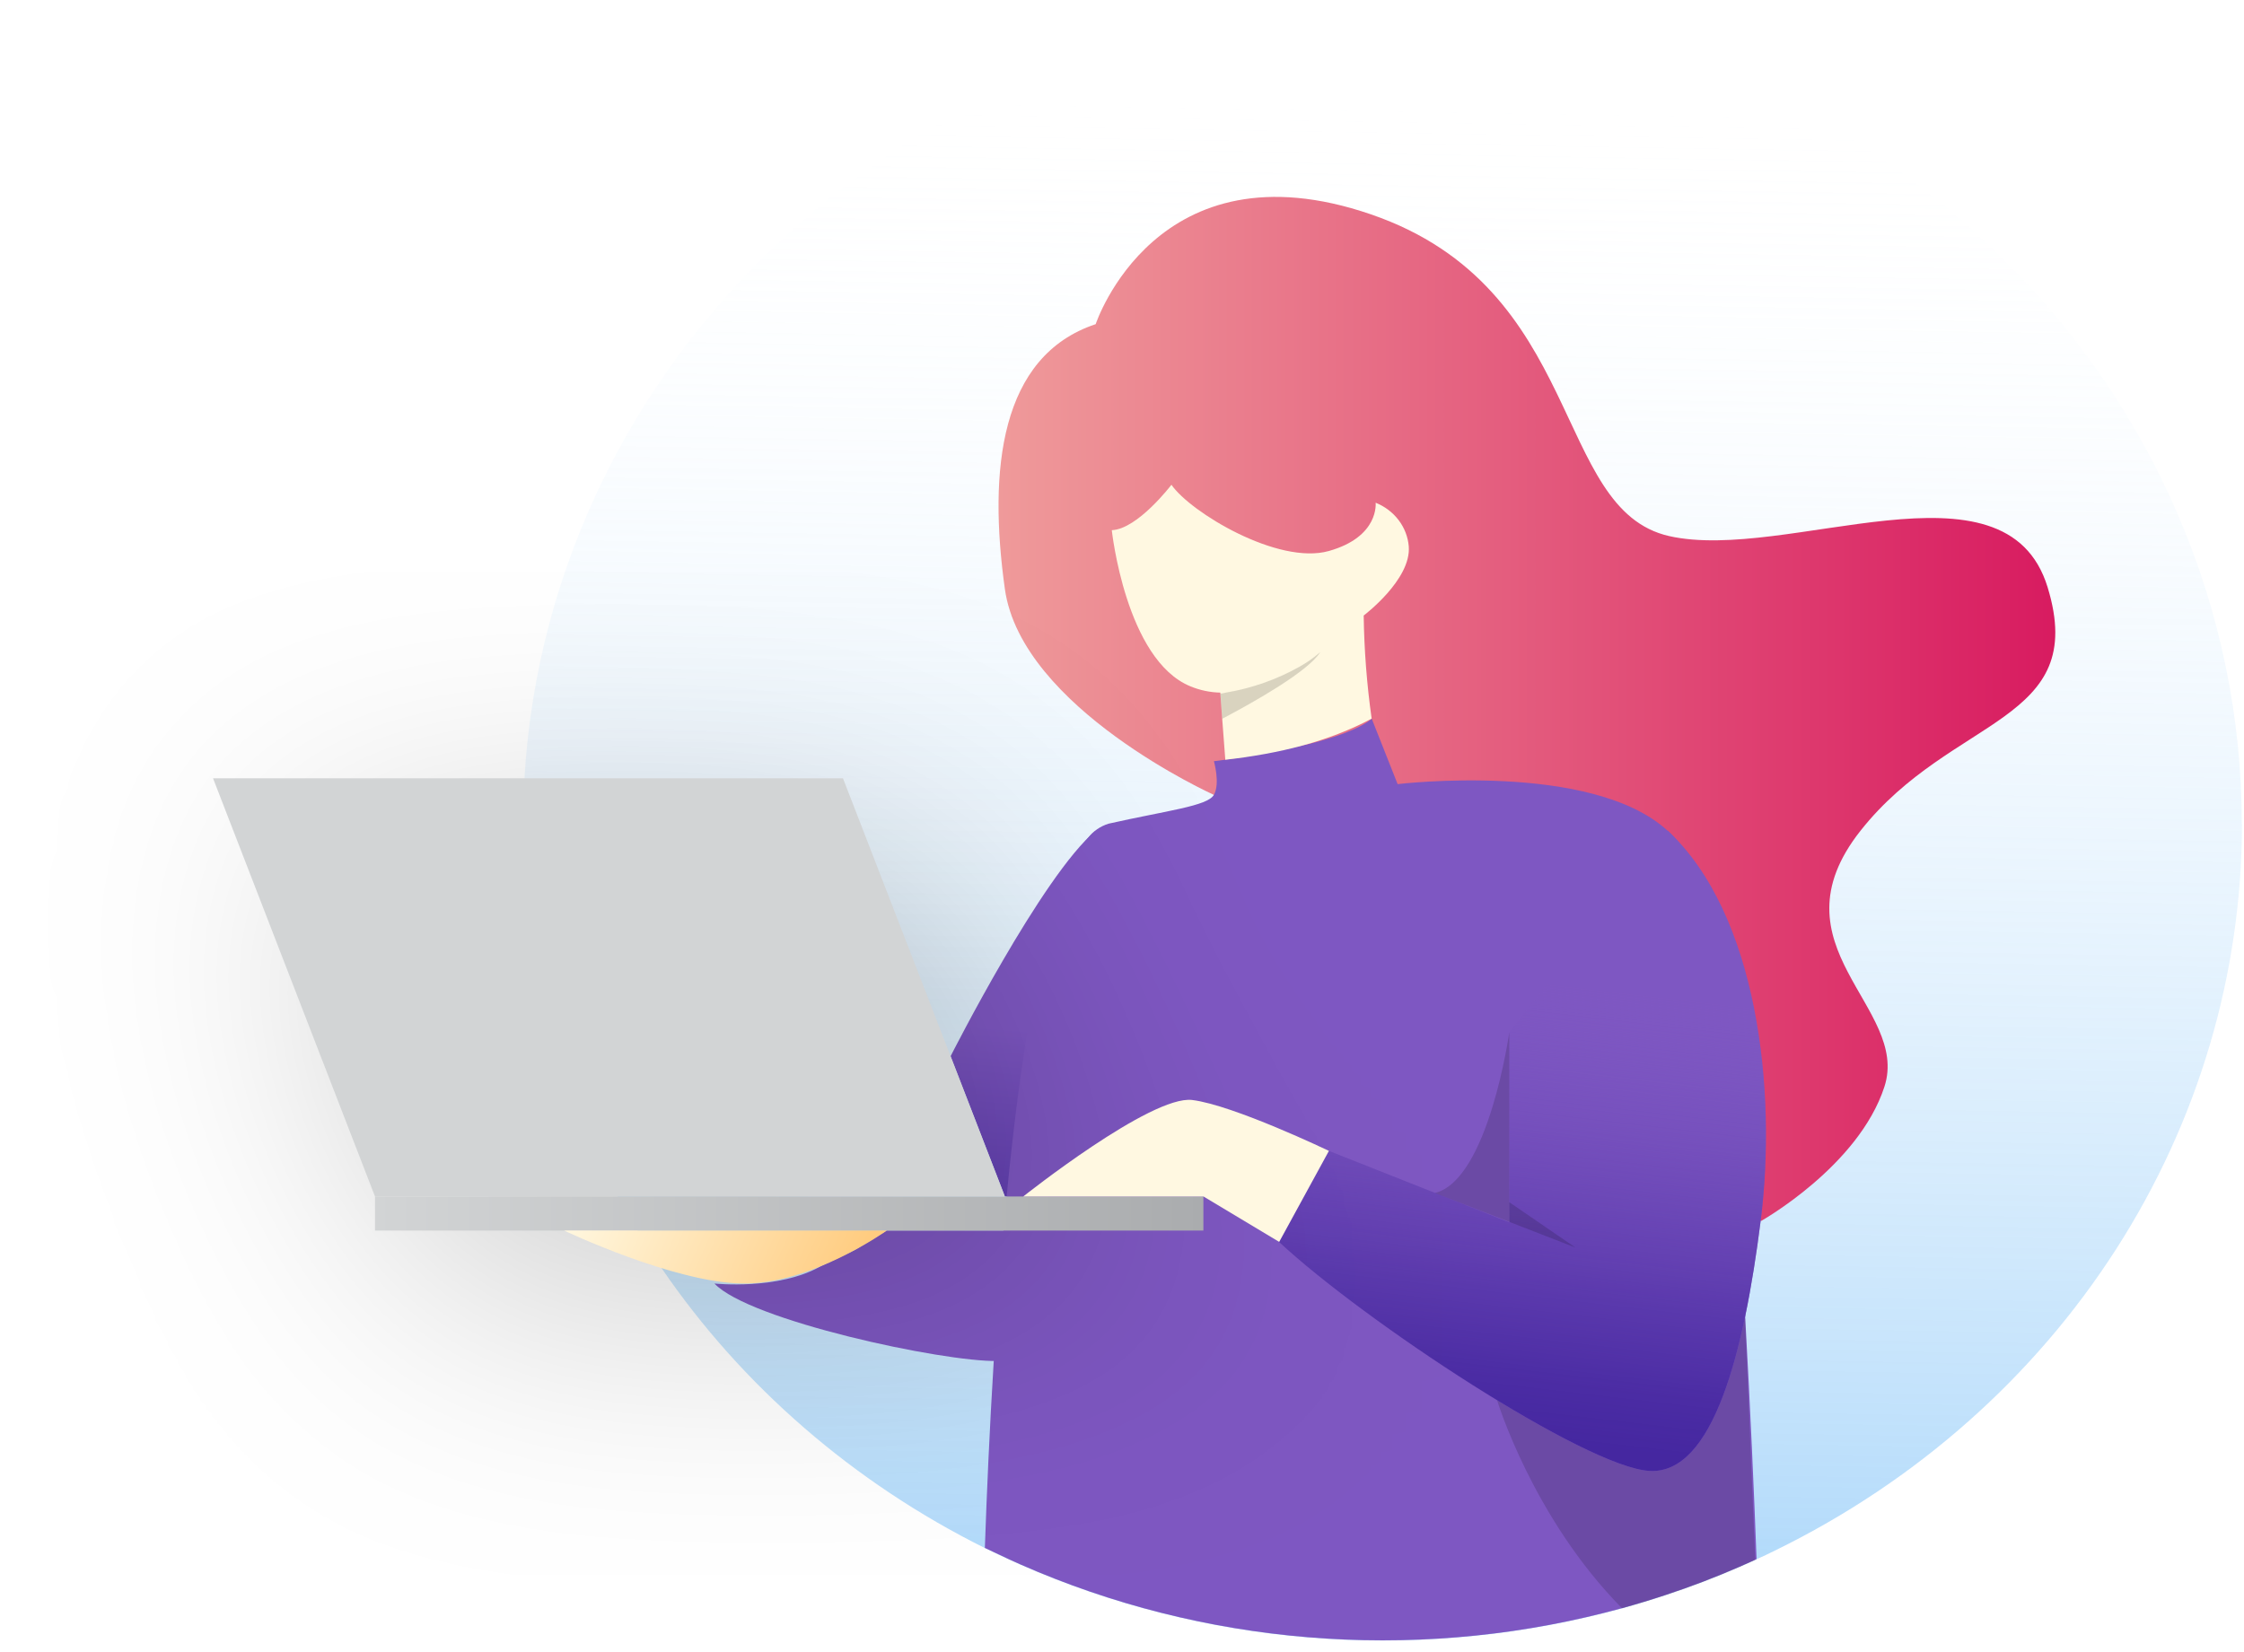
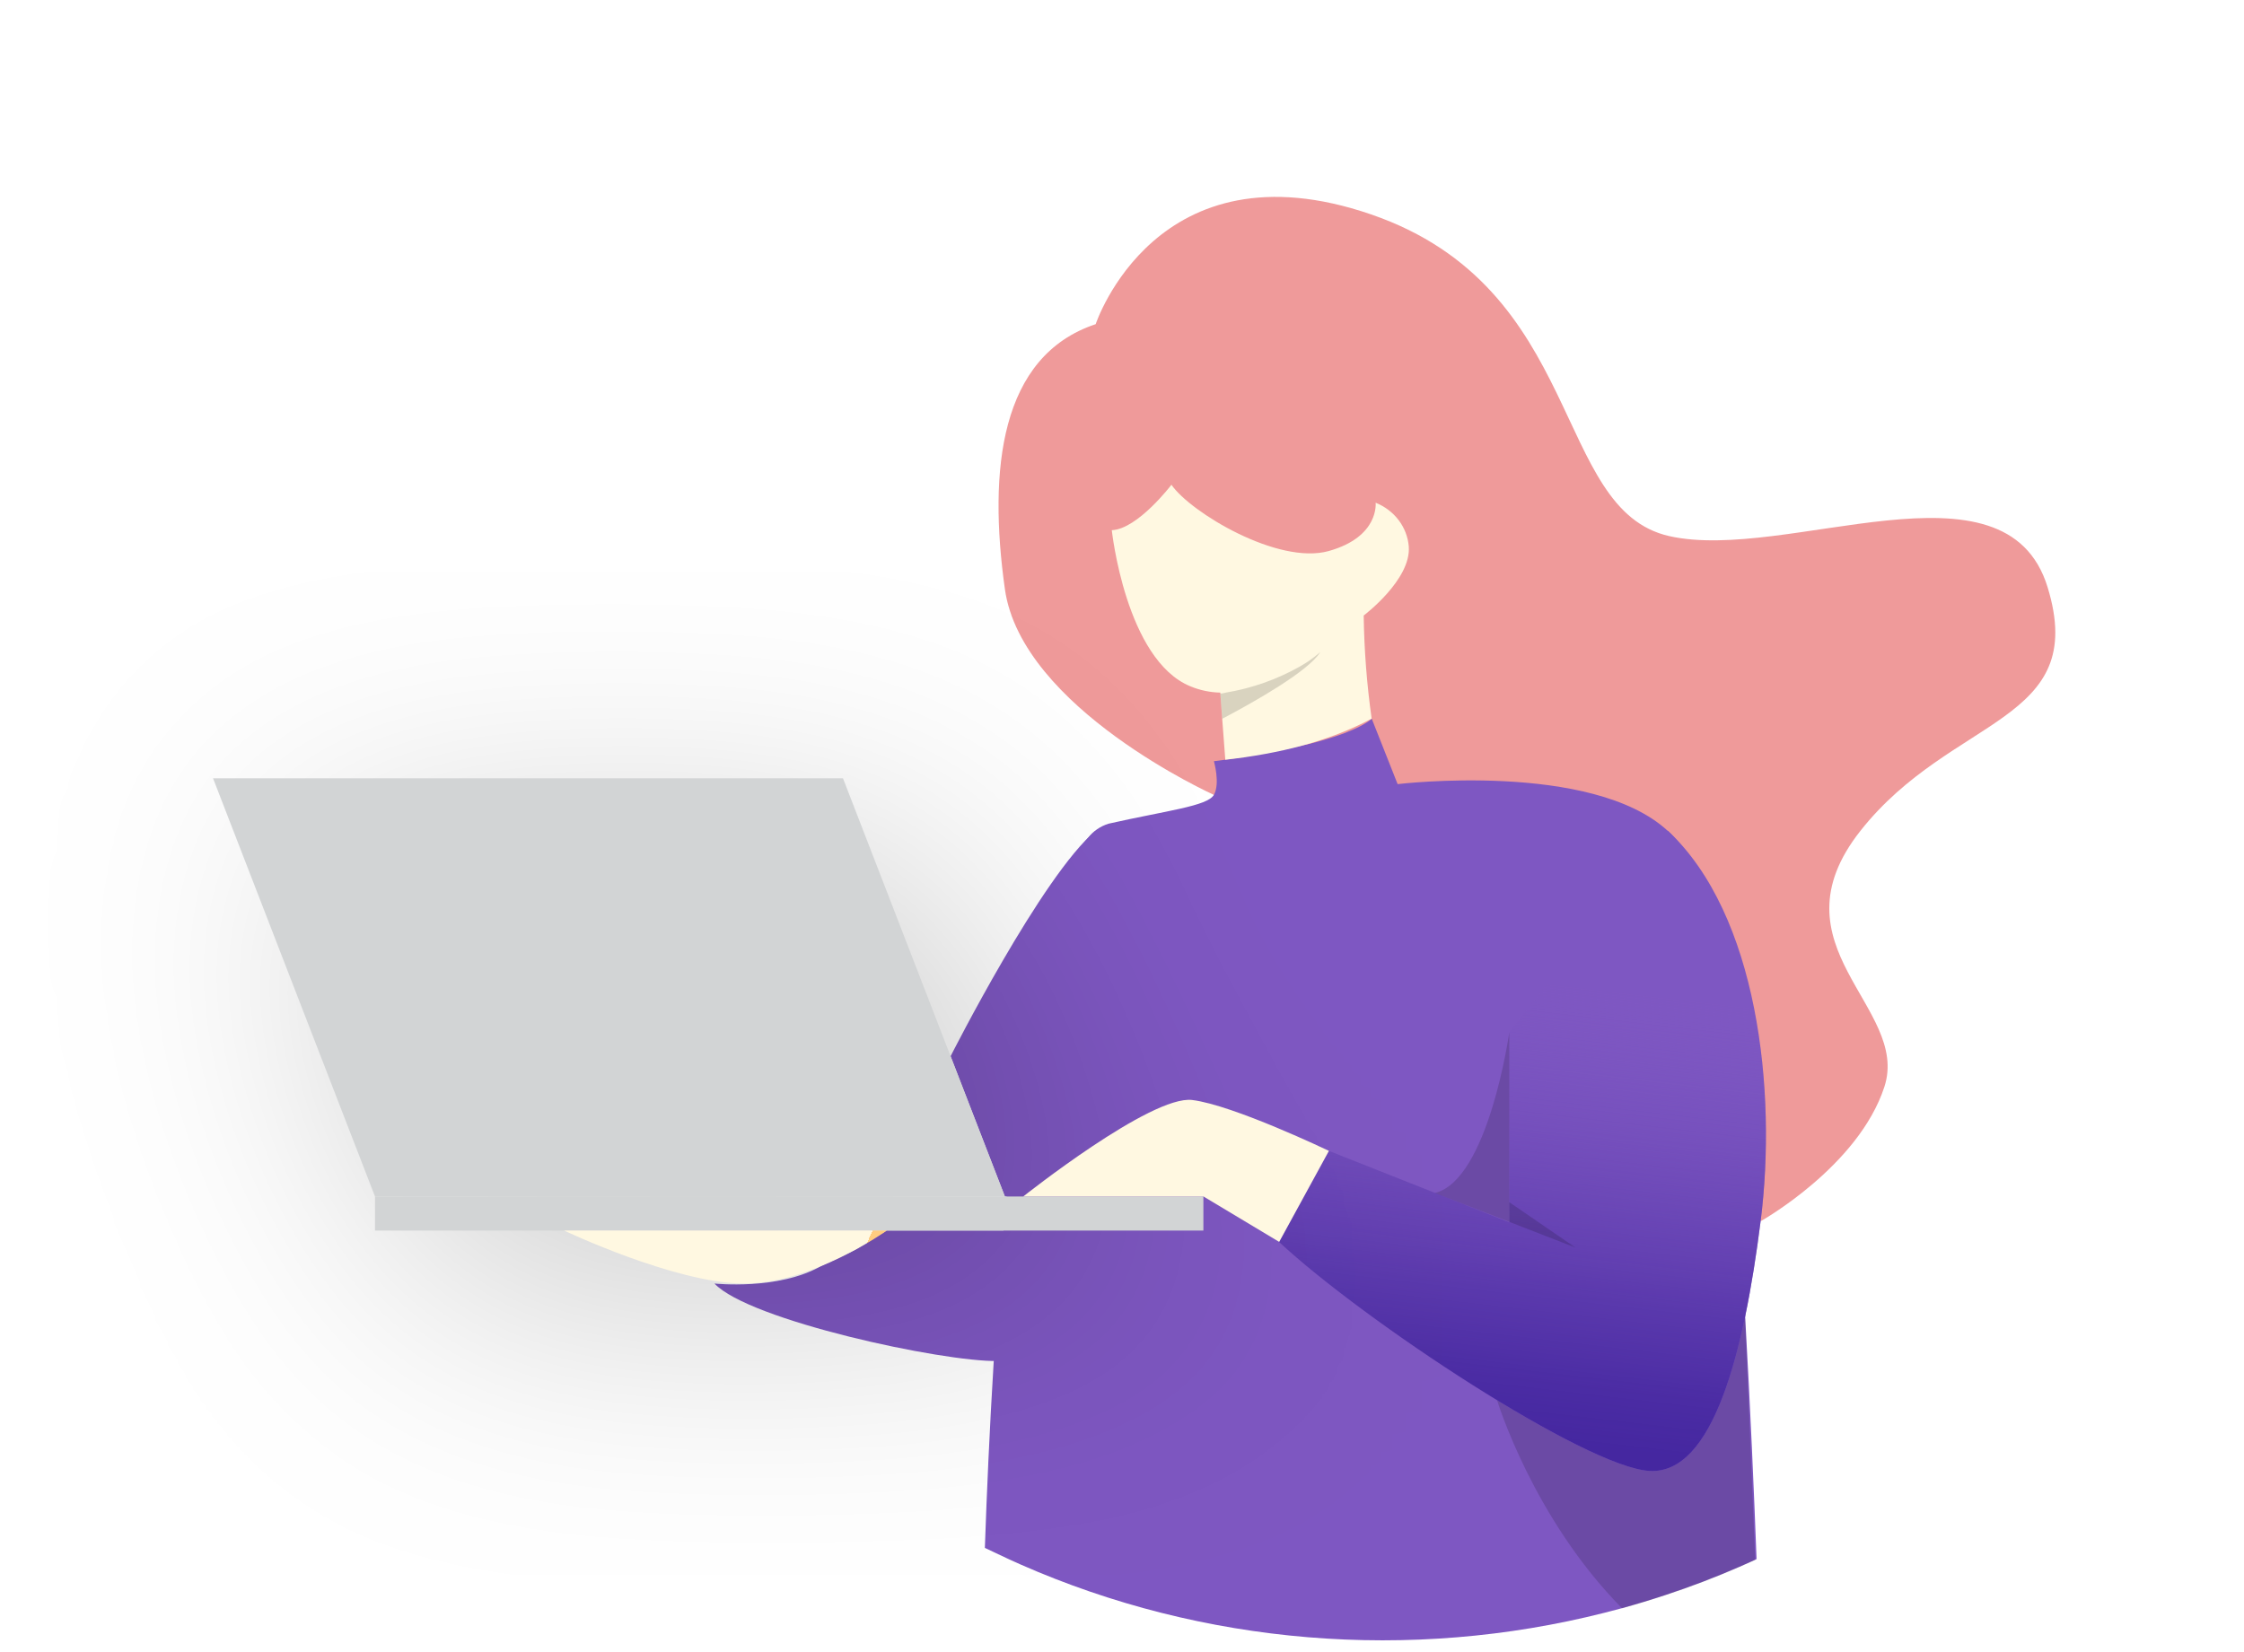
<svg xmlns="http://www.w3.org/2000/svg" width="163" height="120" viewBox="0 0 163 120" fill="none">
  <path d="M162.853 59.862C162.846 70.767 159.683 81.459 153.708 90.768C147.733 100.077 139.178 107.643 128.981 112.637C128.522 112.866 128.06 113.085 127.594 113.296L127.498 113.342L127.166 113.493C126.891 113.621 126.622 113.74 126.342 113.859C124.6 114.618 122.812 115.3 120.98 115.904C119.94 116.249 118.889 116.568 117.826 116.861L116.555 117.195C102.415 120.775 87.402 119.533 74.124 113.685C73.58 113.442 73.036 113.195 72.501 112.939L71.539 112.481C62.009 107.734 53.925 100.735 48.065 92.157C47.449 91.263 46.862 90.348 46.303 89.412C45.806 88.597 45.324 87.772 44.859 86.936C40.336 78.559 37.984 69.277 37.999 59.862C37.999 58.751 38.031 57.647 38.095 56.548C38.998 41.119 46.197 26.632 58.161 16.171C70.126 5.709 85.912 0.097 102.162 0.528C118.412 0.96 133.844 7.401 145.175 18.482C156.506 29.562 162.843 44.408 162.838 59.862H162.853Z" fill="url(#paint0_linear_1_1168)" />
  <path d="M88.167 57.752C88.167 57.752 74.206 51.459 72.993 42.801C71.779 34.142 72.632 25.868 79.588 23.553C79.588 23.553 83.988 10.217 99.586 15.576C115.183 20.935 112.723 37.026 121.249 38.952C129.775 40.879 145.695 32.765 148.733 42.664C151.771 52.562 141.781 51.958 135.143 60.361C128.504 68.763 138.758 73.174 136.881 78.959C135.003 84.744 127.912 88.721 127.912 88.721L88.167 57.752Z" fill="url(#paint1_linear_1_1168)" />
  <path d="M69.05 76.744L72.993 86.936H73.421L79.588 60.361C75.693 63.605 69.05 76.744 69.05 76.744Z" fill="url(#paint2_linear_1_1168)" />
  <path d="M62.127 90.803L59.629 91.997C56.528 93.764 51.897 93.26 51.897 93.26C54.401 95.938 68.496 98.967 72.458 98.889L73.19 89.407H64.409L62.127 90.803Z" fill="url(#paint3_linear_1_1168)" />
  <path d="M127.594 113.282L127.498 113.328L127.166 113.479C126.891 113.607 126.622 113.726 126.342 113.845C124.6 114.605 122.812 115.287 120.979 115.891C119.94 116.235 118.888 116.554 117.826 116.847L116.555 117.181C102.415 120.761 87.401 119.519 74.124 113.671C73.58 113.429 73.036 113.181 72.501 112.925L71.539 112.468C71.673 108.541 71.88 103.841 72.184 98.885C72.376 95.787 72.612 92.588 72.891 89.412C72.963 88.583 73.041 87.76 73.118 86.936C74.254 75.229 76.073 64.374 78.991 60.924L79.034 60.878C79.405 60.393 79.927 60.033 80.526 59.848C84.739 58.896 87.709 58.576 88.176 57.752C88.643 56.928 88.176 55.308 88.176 55.308L89.014 55.199C90.232 55.025 92.596 54.658 94.834 54.109C94.848 54.114 94.863 54.114 94.877 54.109C96.856 53.62 98.729 52.988 99.643 52.228L101.521 56.974C101.521 56.974 115.641 55.276 121.153 60.379C121.187 60.403 121.217 60.43 121.244 60.461C121.302 60.511 121.357 60.565 121.408 60.621C121.736 60.951 122.028 61.312 122.279 61.697C124.075 64.443 125.346 75.463 126.227 87.416C126.429 90.162 126.612 92.999 126.771 95.777C127.137 102.194 127.411 108.408 127.594 113.282Z" fill="url(#paint4_linear_1_1168)" />
  <path opacity="0.15" d="M127.498 113.342L127.166 113.493C126.891 113.621 126.622 113.74 126.343 113.859C124.6 114.618 122.812 115.3 120.98 115.904C119.94 116.249 118.889 116.568 117.826 116.861C111.323 110.275 108.742 101.727 108.742 101.727L126.761 95.777L127.498 113.342Z" fill="black" />
  <path d="M121.148 60.361C127.671 66.447 129.091 79.225 127.888 88.734C126.684 98.244 124.45 107.15 119.81 106.875C115.169 106.601 99.109 96.011 92.904 90.235L96.529 83.622L109.642 88.817V74.973L121.148 60.361Z" fill="url(#paint5_linear_1_1168)" />
  <path d="M121.148 60.361C127.671 66.447 129.091 79.225 127.888 88.734C126.684 98.244 124.45 107.15 119.81 106.875C115.169 106.601 99.109 96.011 92.904 90.235L96.529 83.622L109.642 88.817V74.973L121.148 60.361Z" fill="url(#paint6_linear_1_1168)" />
  <g filter="url(#filter0_d_1_1168)">
    <path d="M87.411 86.936H27.239V89.412H87.411V86.936Z" fill="url(#paint7_linear_1_1168)" />
    <path d="M61.232 56.548H15.474L27.239 86.936H72.993L61.232 56.548Z" fill="url(#paint8_linear_1_1168)" />
  </g>
  <path d="M40.979 89.412C40.979 89.412 48.874 93.169 53.89 93.26C58.907 93.352 64.414 89.412 64.414 89.412H40.979Z" fill="url(#paint9_linear_1_1168)" />
  <path d="M96.529 83.622C96.529 83.622 89.587 80.291 86.597 79.925C83.608 79.559 74.326 86.936 74.326 86.936H87.421L92.918 90.235L96.529 83.622Z" fill="url(#paint10_linear_1_1168)" />
  <path d="M99.056 44.723C99.091 47.229 99.284 49.731 99.634 52.215C96.529 53.876 92.894 54.768 89.004 55.203L88.778 52.215L88.643 50.384V50.325C87.894 50.309 87.154 50.153 86.467 49.867C81.769 47.94 80.758 38.522 80.758 38.522C82.64 38.449 85.091 35.222 85.091 35.222C86.463 37.218 92.827 41.071 96.519 40.037C100.212 39.002 99.923 36.527 99.923 36.527C100.591 36.794 101.168 37.231 101.593 37.79C102.017 38.348 102.272 39.007 102.33 39.694C102.527 42.11 99.056 44.723 99.056 44.723Z" fill="url(#paint11_linear_1_1168)" />
  <path opacity="0.15" d="M95.903 47.382C95.031 48.782 91.089 51.011 88.783 52.224L88.648 50.393C88.792 50.393 88.932 50.347 89.067 50.32C90.949 50.003 92.756 49.366 94.401 48.439C94.421 48.432 94.438 48.421 94.454 48.407C94.948 48.129 95.411 47.804 95.835 47.437L95.903 47.382Z" fill="black" />
  <path opacity="0.15" d="M104.231 86.68L114.447 90.652L109.633 87.352V74.996C109.633 74.996 108.126 85.732 104.231 86.68Z" fill="black" />
  <defs>
    <filter id="filter0_d_1_1168" x="0.474" y="41.548" width="111.937" height="72.863" filterUnits="userSpaceOnUse" color-interpolation-filters="sRGB">
      <feFlood flood-opacity="0" result="BackgroundImageFix" />
      <feColorMatrix in="SourceAlpha" type="matrix" values="0 0 0 0 0 0 0 0 0 0 0 0 0 0 0 0 0 0 127 0" result="hardAlpha" />
      <feOffset dx="5" dy="5" />
      <feGaussianBlur stdDeviation="10" />
      <feColorMatrix type="matrix" values="0 0 0 0 0 0 0 0 0 0 0 0 0 0 0 0 0 0 0.2 0" />
      <feBlend mode="normal" in2="BackgroundImageFix" result="effect1_dropShadow_1_1168" />
      <feBlend mode="normal" in="SourceGraphic" in2="effect1_dropShadow_1_1168" result="shape" />
    </filter>
    <linearGradient id="paint0_linear_1_1168" x1="100.682" y1="6.95" x2="98.752" y2="123.935" gradientUnits="userSpaceOnUse">
-       <stop stop-color="white" stop-opacity="0" />
+       <stop offset="1" stop-color="white" stop-opacity="0" />
      <stop offset="1" stop-color="#64B5F6" stop-opacity="0.6" />
    </linearGradient>
    <linearGradient id="paint1_linear_1_1168" x1="72.535" y1="51.51" x2="149.301" y2="51.51" gradientUnits="userSpaceOnUse">
-       <stop stop-color="#EF9A9A" />
+       <stop offset="1" stop-color="#EF9A9A" />
      <stop offset="1" stop-color="#D81B60" />
    </linearGradient>
    <linearGradient id="paint2_linear_1_1168" x1="73.748" y1="74.703" x2="71.654" y2="99.75" gradientUnits="userSpaceOnUse">
-       <stop stop-color="#7E57C2" />
+       <stop offset="1" stop-color="#7E57C2" />
      <stop offset="1" stop-color="#4527A0" />
    </linearGradient>
    <linearGradient id="paint3_linear_1_1168" x1="6437.82" y1="2289.26" x2="6417.37" y2="2811.14" gradientUnits="userSpaceOnUse">
-       <stop stop-color="#7E57C2" />
+       <stop offset="1" stop-color="#7E57C2" />
      <stop offset="1" stop-color="#4527A0" />
    </linearGradient>
    <linearGradient id="paint4_linear_1_1168" x1="19218.4" y1="13459.8" x2="22870.4" y2="20504.6" gradientUnits="userSpaceOnUse">
-       <stop stop-color="#7E57C2" />
+       <stop offset="1" stop-color="#7E57C2" />
      <stop offset="1" stop-color="#4527A0" />
    </linearGradient>
    <linearGradient id="paint5_linear_1_1168" x1="13190.2" y1="8850.92" x2="16441.7" y2="14547.3" gradientUnits="userSpaceOnUse">
-       <stop stop-color="#7E57C2" />
+       <stop offset="1" stop-color="#7E57C2" />
      <stop offset="1" stop-color="#4527A0" />
    </linearGradient>
    <linearGradient id="paint6_linear_1_1168" x1="113.498" y1="65.523" x2="108.523" y2="108.208" gradientUnits="userSpaceOnUse">
      <stop offset="0.14" stop-color="#7E57C2" stop-opacity="0" />
      <stop offset="0.26" stop-color="#724DBB" stop-opacity="0.21" />
      <stop offset="0.48" stop-color="#5F3DAF" stop-opacity="0.55" />
      <stop offset="0.66" stop-color="#5131A7" stop-opacity="0.79" />
      <stop offset="0.81" stop-color="#482AA2" stop-opacity="0.94" />
      <stop offset="0.91" stop-color="#4527A0" />
    </linearGradient>
    <linearGradient id="paint7_linear_1_1168" x1="27.239" y1="88.171" x2="87.411" y2="88.171" gradientUnits="userSpaceOnUse">
-       <stop stop-color="#D2D4D5" />
+       <stop offset="1" stop-color="#D2D4D5" />
      <stop offset="1" stop-color="#AAACAE" />
    </linearGradient>
    <linearGradient id="paint8_linear_1_1168" x1="509.561" y1="3803.3" x2="3753.12" y2="7682.63" gradientUnits="userSpaceOnUse">
-       <stop stop-color="#D2D4D5" />
+       <stop offset="1" stop-color="#D2D4D5" />
      <stop offset="1" stop-color="#AAACAE" />
    </linearGradient>
    <linearGradient id="paint9_linear_1_1168" x1="42.471" y1="85.279" x2="61.395" y2="93.813" gradientUnits="userSpaceOnUse">
-       <stop stop-color="#FFF8E1" />
+       <stop offset="1" stop-color="#FFF8E1" />
      <stop offset="1" stop-color="#FFCC80" />
    </linearGradient>
    <linearGradient id="paint10_linear_1_1168" x1="7441.16" y1="2664.58" x2="7908.43" y2="3198.89" gradientUnits="userSpaceOnUse">
-       <stop stop-color="#FFF8E1" />
+       <stop offset="1" stop-color="#FFF8E1" />
      <stop offset="1" stop-color="#FFCC80" />
    </linearGradient>
    <linearGradient id="paint11_linear_1_1168" x1="7601.21" y1="2923.21" x2="8003.48" y2="3717.58" gradientUnits="userSpaceOnUse">
-       <stop stop-color="#FFF8E1" />
+       <stop offset="1" stop-color="#FFF8E1" />
      <stop offset="1" stop-color="#FFCC80" />
    </linearGradient>
  </defs>
</svg>
